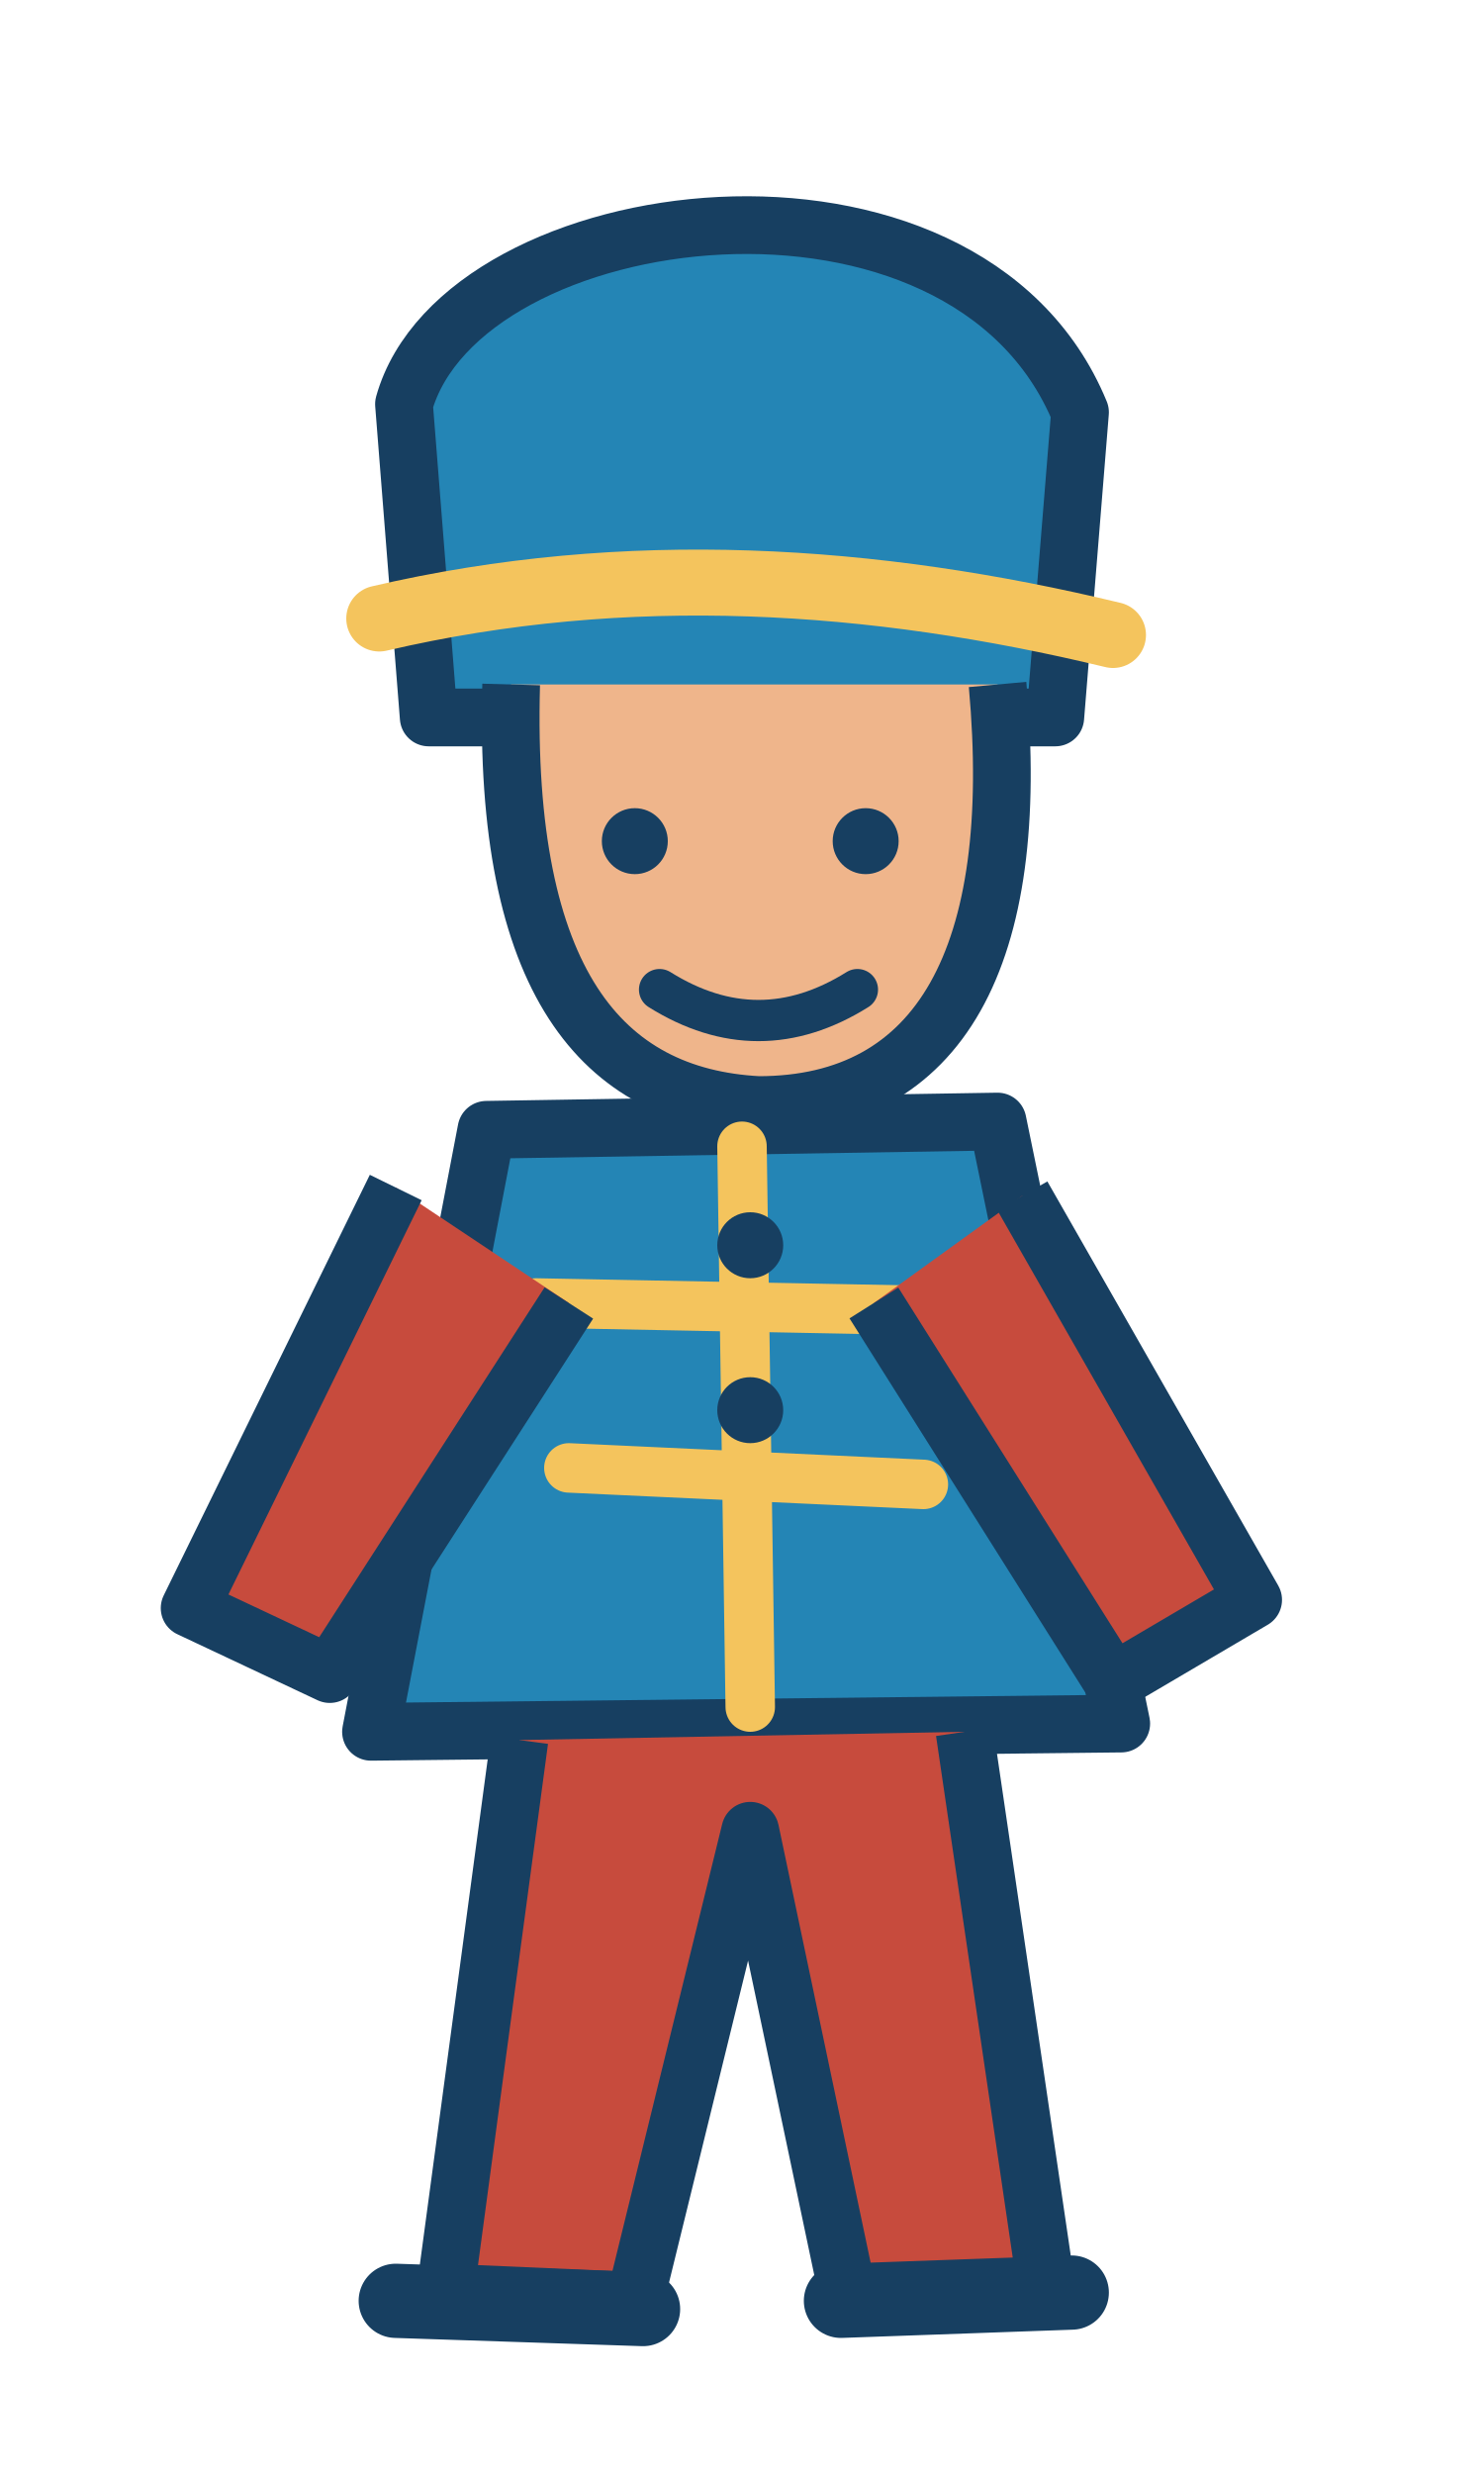
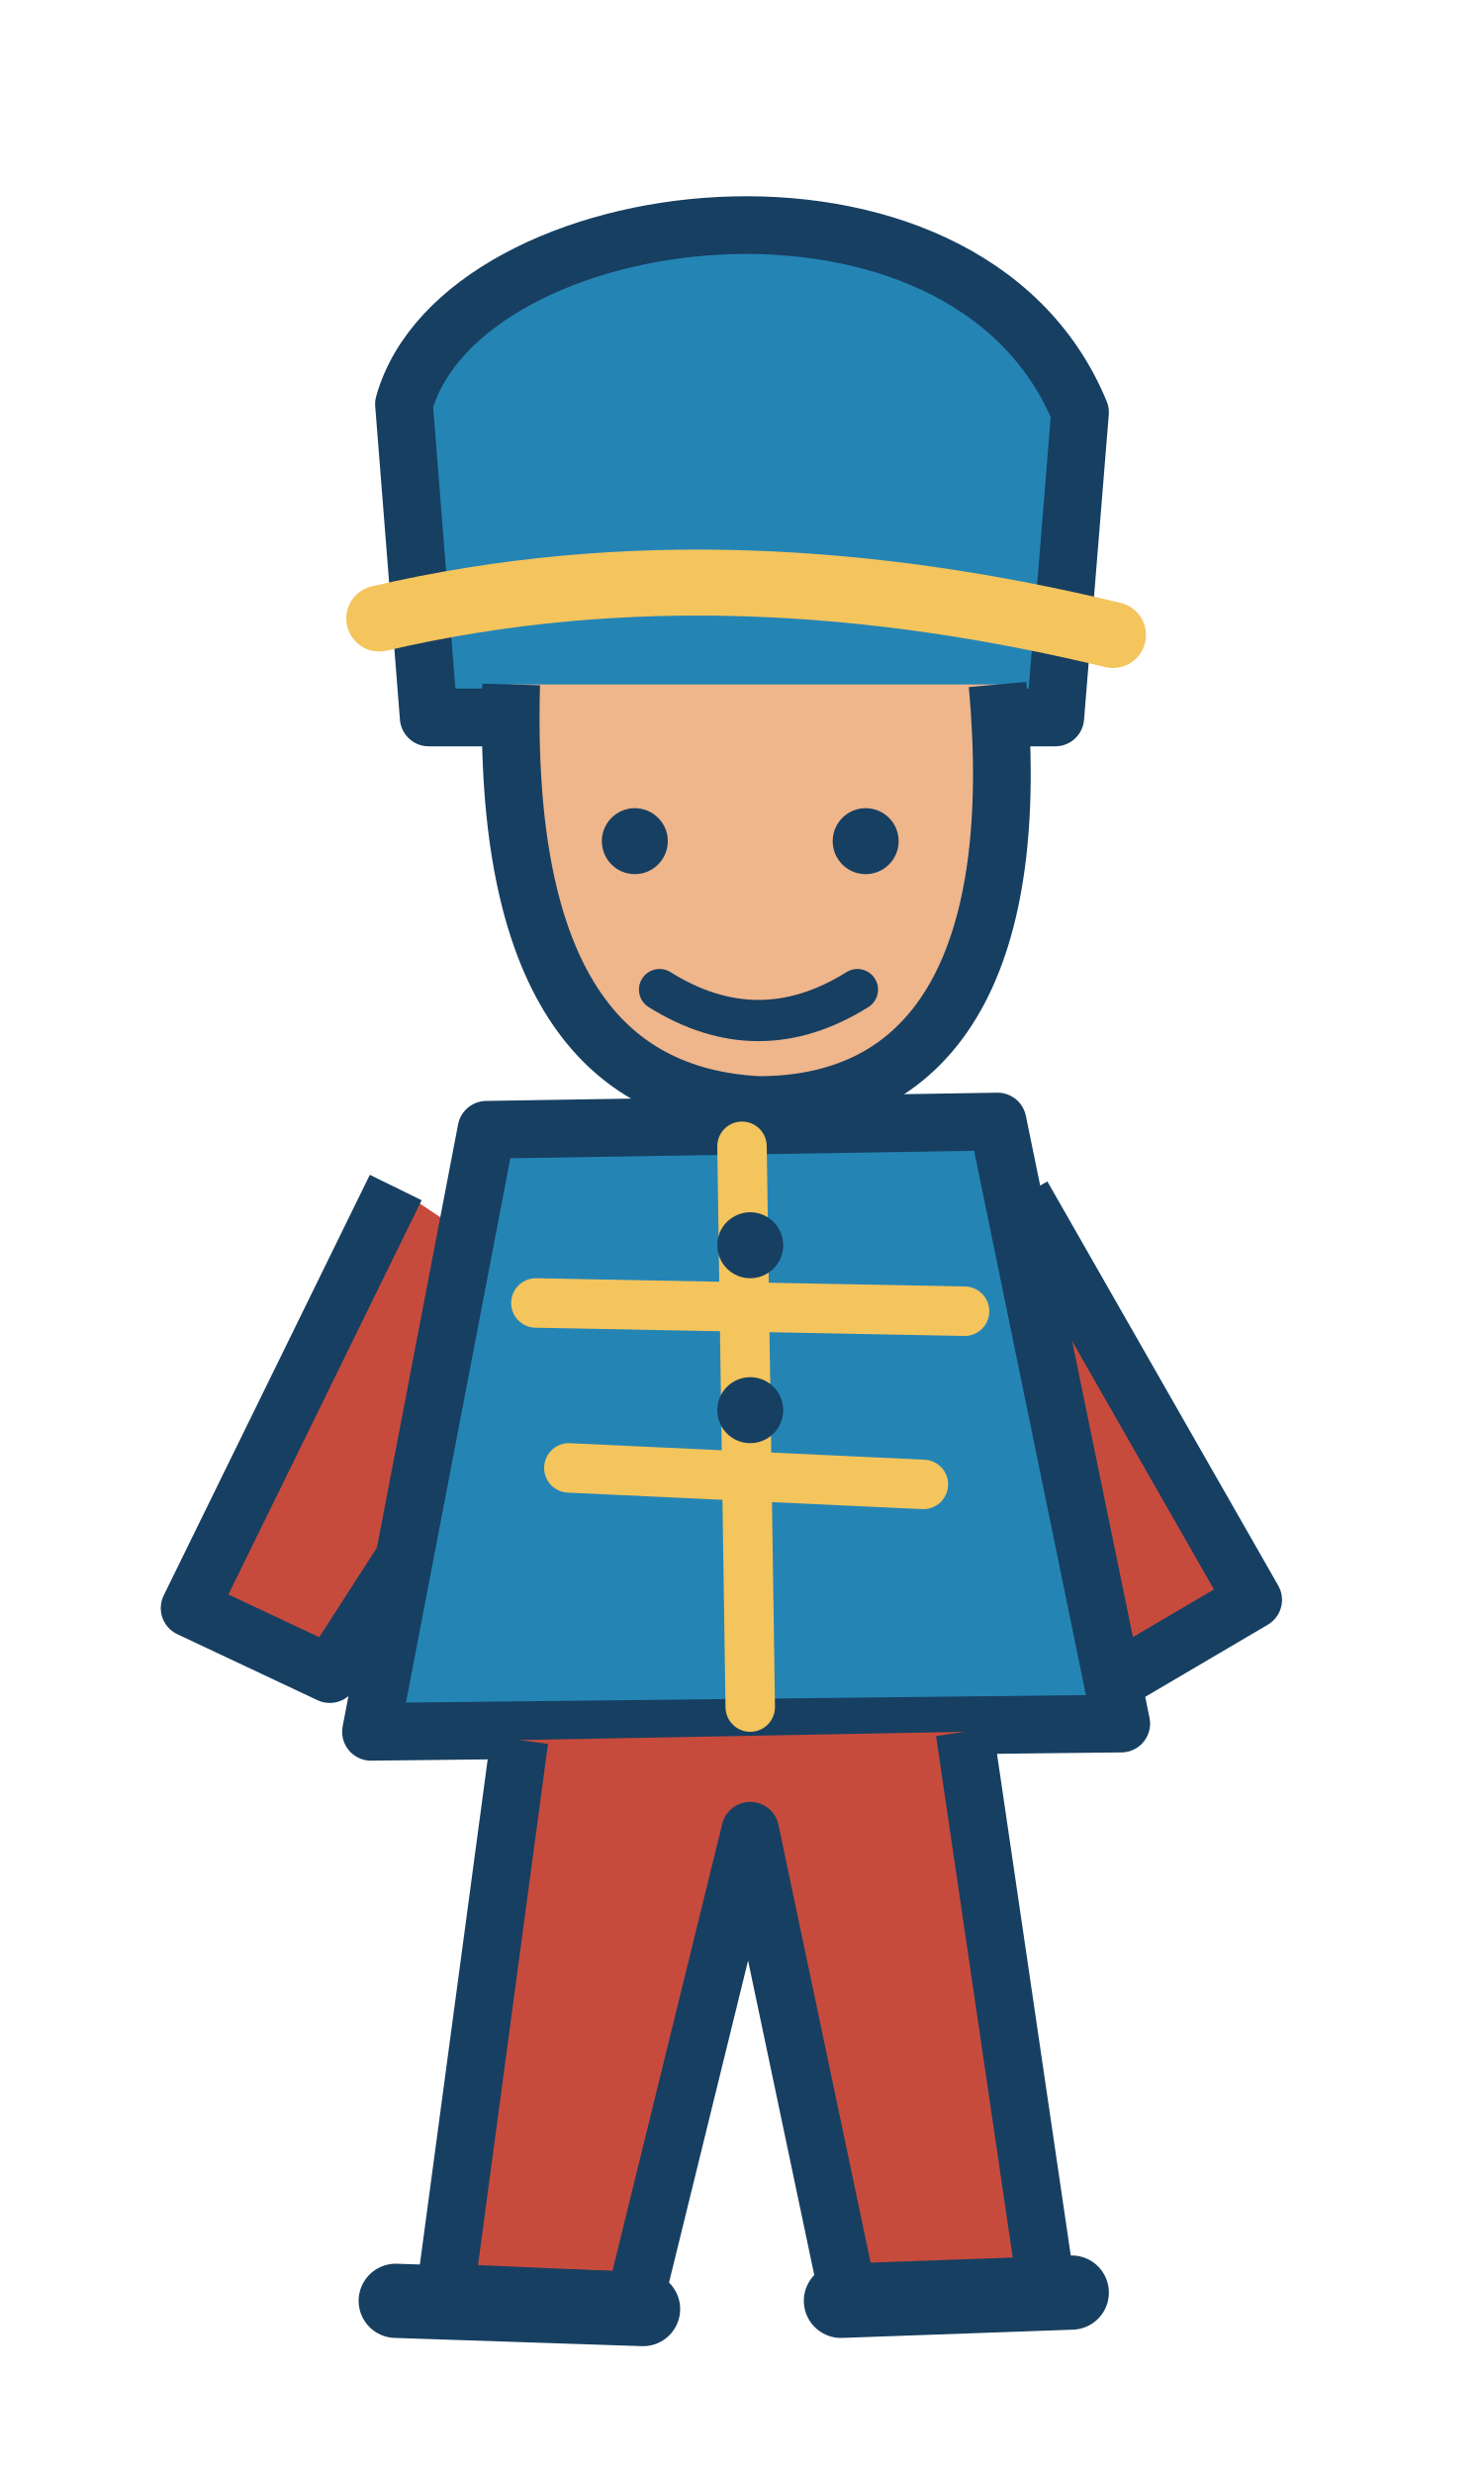
<svg xmlns="http://www.w3.org/2000/svg" viewBox="0 0 180 300" role="img" aria-labelledby="title">
  <path d="M49 49c7-25 68-33 82 1l-3 37H52z" fill="#2485b5" stroke="#173f61" stroke-width="7" stroke-linejoin="round" />
  <path d="M46 75c30-7 60-5 89 2" fill="none" stroke="#f4c45d" stroke-width="8" stroke-linecap="round" />
  <path d="M62 83c-1 36 11 50 30 51 22 0 32-18 29-51" fill="#efb58b" stroke="#173f61" stroke-width="7" />
  <circle cx="77" cy="102" r="4" fill="#173f61" />
  <circle cx="105" cy="102" r="4" fill="#173f61" />
  <path d="M80 120c8 5 16 5 24 0" fill="none" stroke="#173f61" stroke-width="5" stroke-linecap="round" />
+   <path d="M48 144l-25 51 17 8 29-45M124 145l28 49-17 10-29-46" fill="#c74b3d" stroke="#173f61" stroke-width="7" stroke-linejoin="round" />
  <path d="M59 137l62-1 15 73-91 1z" fill="#2485b5" stroke="#173f61" stroke-width="7" stroke-linejoin="round" />
  <path d="M90 139l1 68M65 158l52 1M69 178l43 2" fill="none" stroke="#f4c45d" stroke-width="6" stroke-linecap="round" />
  <circle cx="91" cy="151" r="4" fill="#173f61" />
  <circle cx="91" cy="171" r="4" fill="#173f61" />
-   <path d="M48 144l-25 51 17 8 29-45M124 145l28 49-17 10-29-46M63 211l-9 67 23 1 14-57 12 57 24-1-10-68" fill="#c74b3d" stroke="#173f61" stroke-width="7" stroke-linejoin="round" />
+   <path d="M63 211l-9 67 23 1 14-57 12 57 24-1-10-68" fill="#c74b3d" stroke="#173f61" stroke-width="7" stroke-linejoin="round" />
  <path d="M48 279l30 1M102 279l28-1" fill="none" stroke="#173f61" stroke-width="9" stroke-linecap="round" />
</svg>
